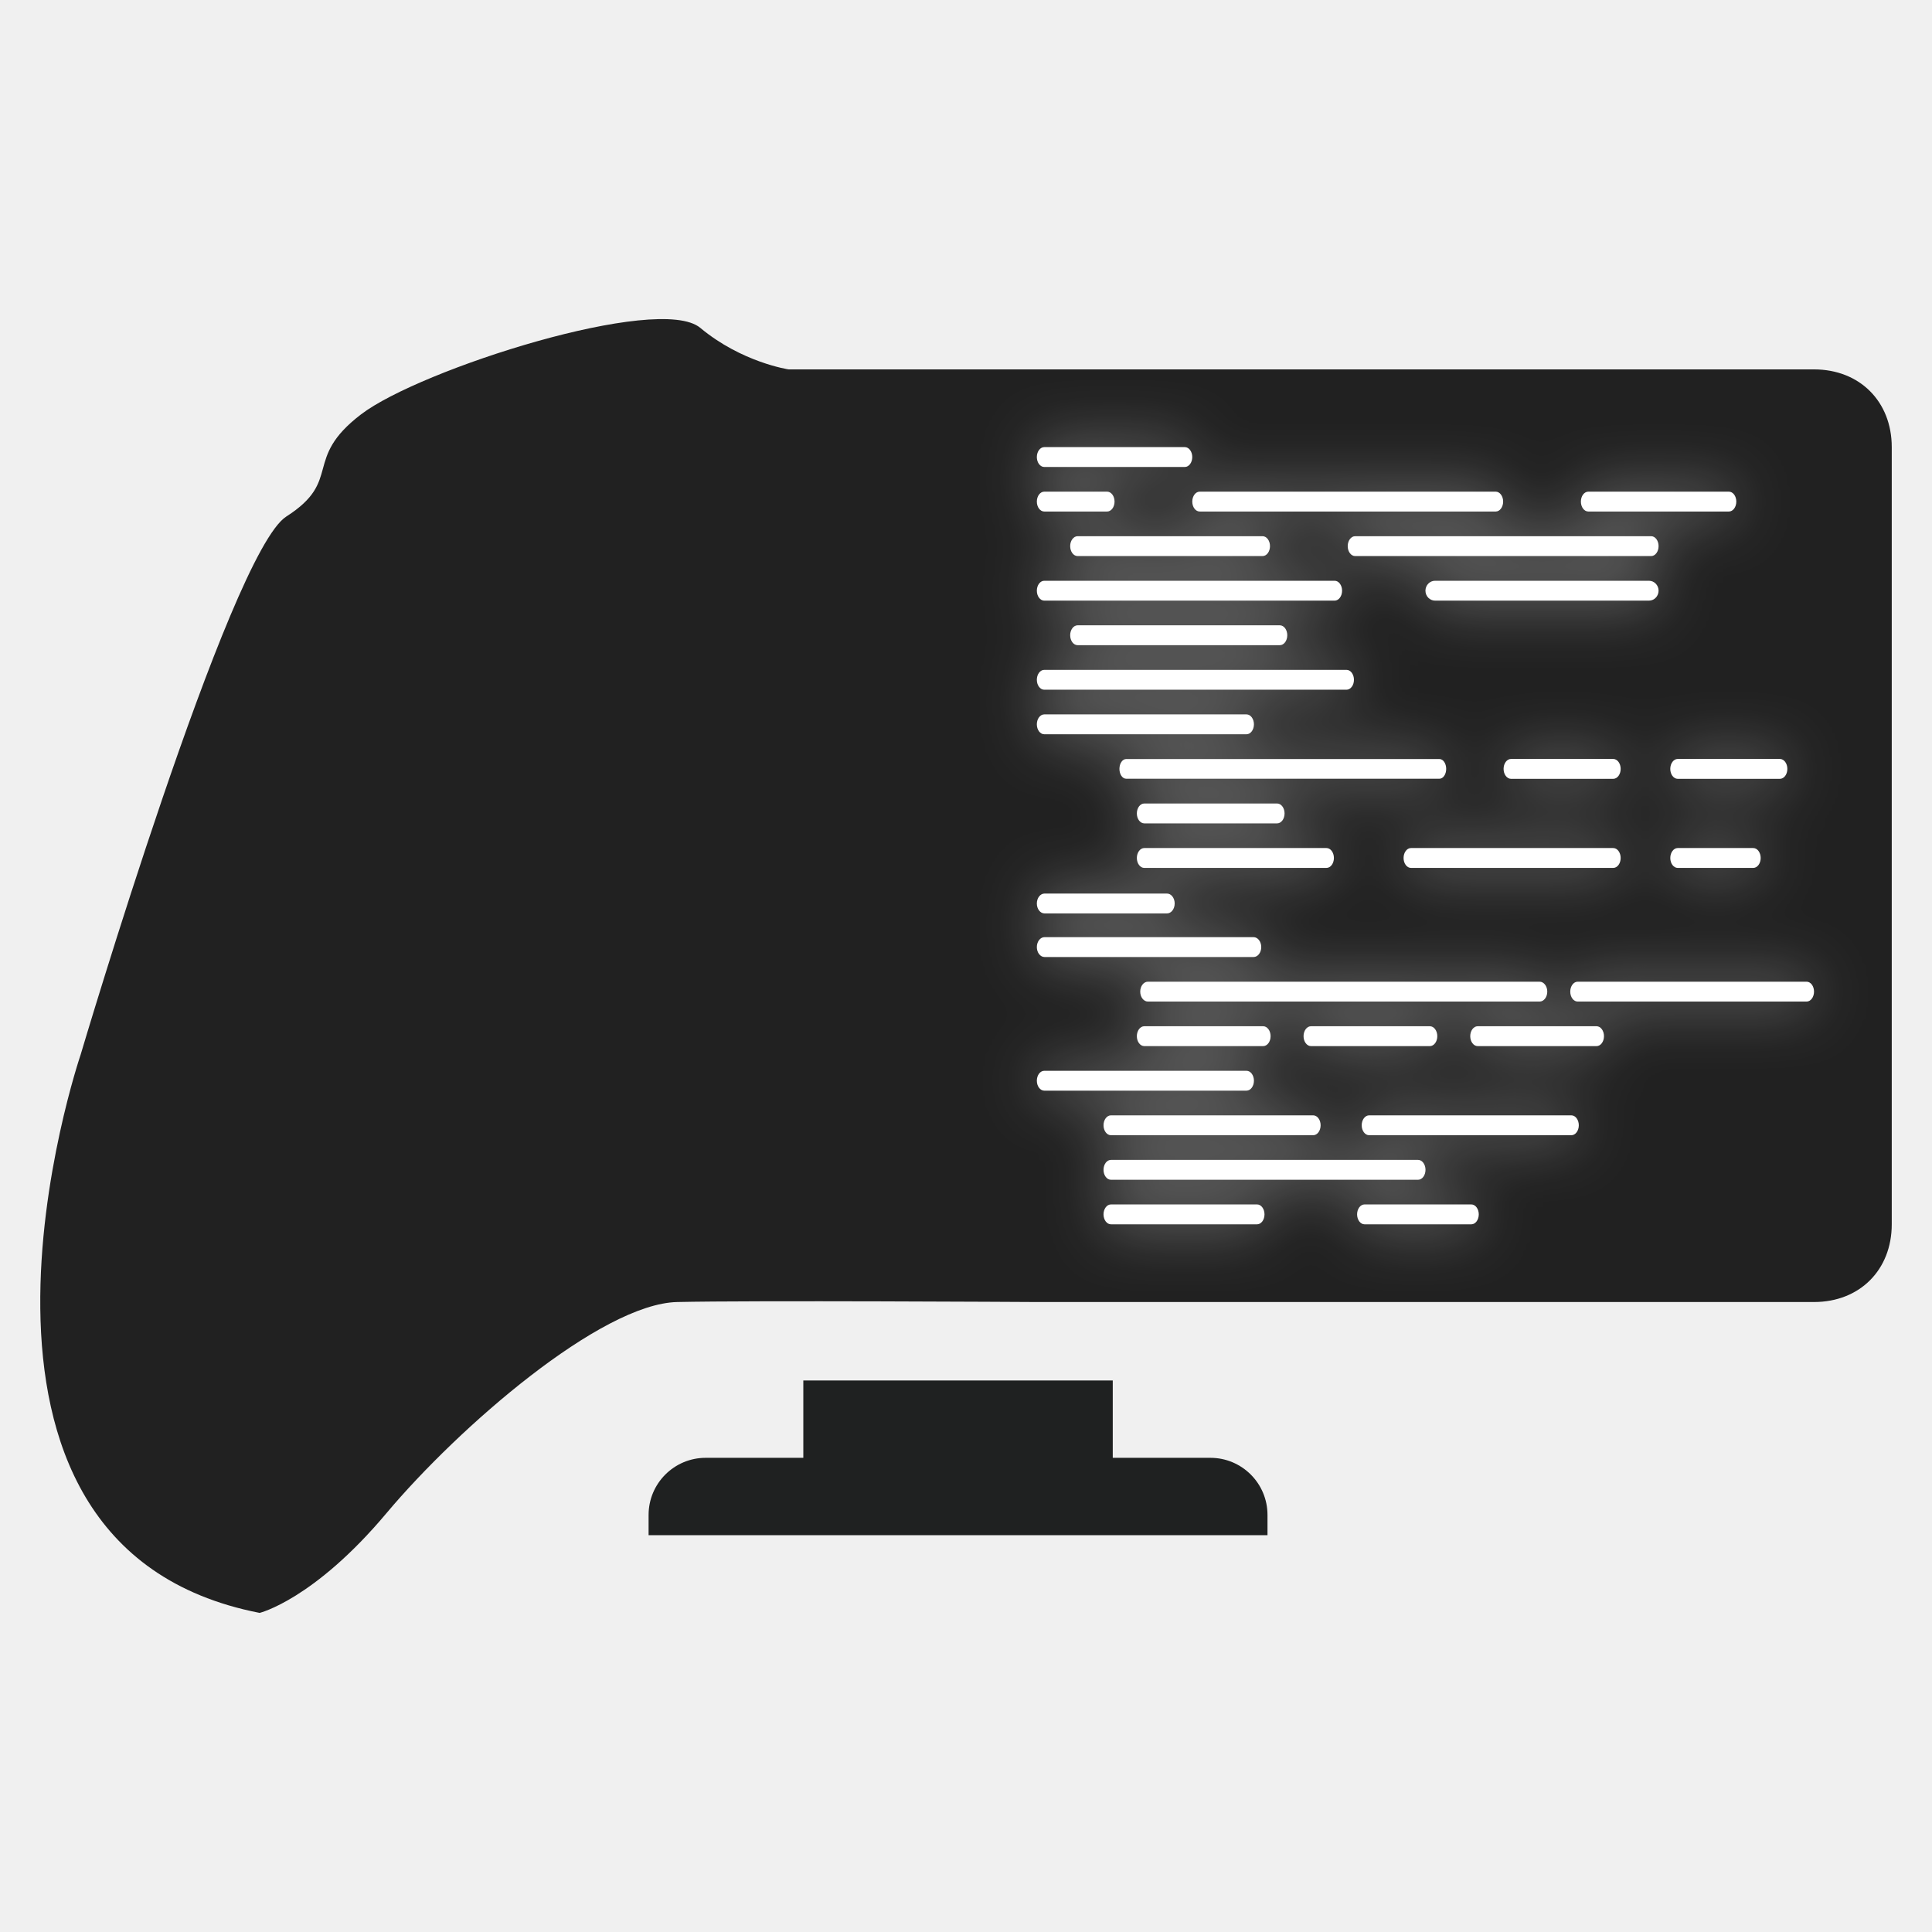
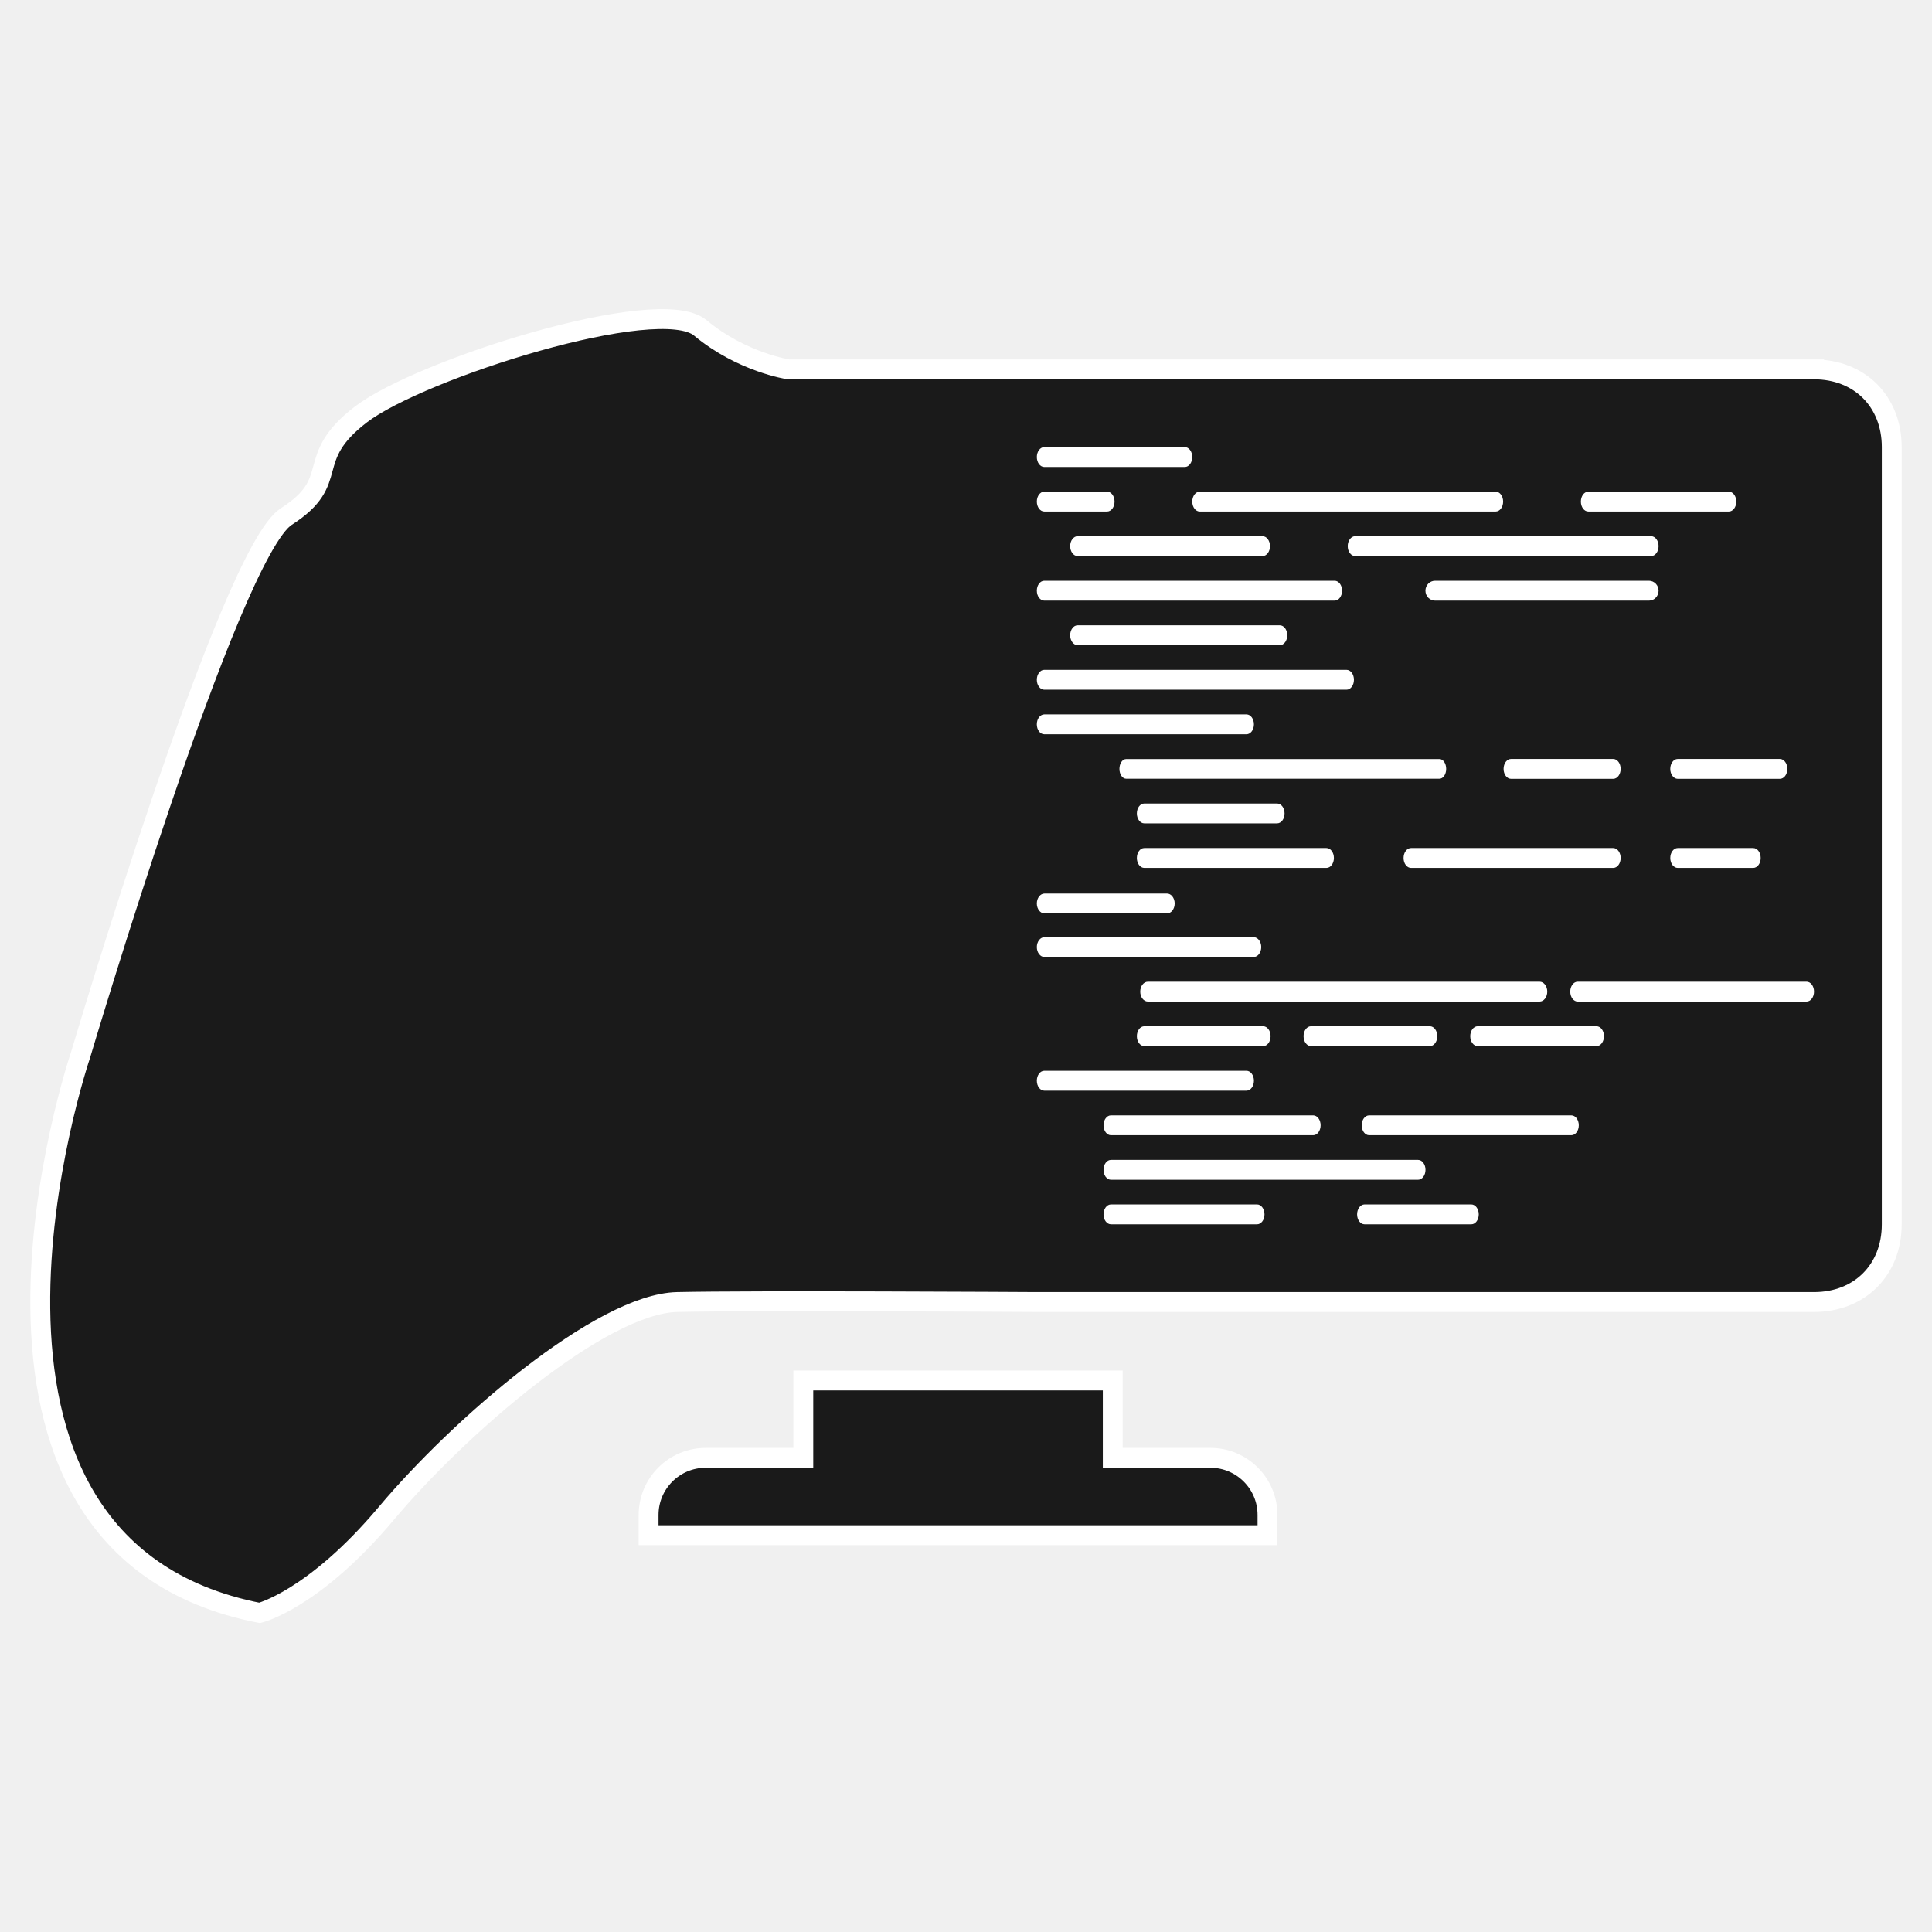
<svg xmlns="http://www.w3.org/2000/svg" width="360mm" height="360mm" viewBox="0 0 360 360" version="1.1" id="svg1" xml:space="preserve">
  <defs id="defs1">
    <rect x="1339.391" y="363.384" width="2062.184" height="316.931" id="rect497" />
    <linearGradient id="swatch83">
      <stop style="stop-color:#000000;stop-opacity:1;" offset="0" id="stop83" />
    </linearGradient>
    <linearGradient id="swatch42">
      <stop style="stop-color:#000000;stop-opacity:1;" offset="0" id="stop43" />
    </linearGradient>
-     <filter style="color-interpolation-filters:sRGB" id="filter481" x="-0.091" y="-0.094" width="1.183" height="1.187">
+     <filter style="color-interpolation-filters:sRGB;" id="filter481" x="-0.183" y="-0.187" width="1.366" height="1.374">
      <feFlood result="flood" in="SourceGraphic" flood-opacity="0.498" flood-color="rgb(255,255,255)" id="feFlood480" />
      <feGaussianBlur result="blur" in="SourceGraphic" stdDeviation="2" id="feGaussianBlur480" />
      <feOffset result="offset" in="blur" dx="0" dy="0" id="feOffset480" />
      <feComposite result="comp1" operator="in" in="flood" in2="offset" id="feComposite480" />
-       <feComposite result="comp2" operator="over" in="SourceGraphic" in2="comp1" id="feComposite481" />
+       <feComposite result="fbSourceGraphic" operator="over" in="SourceGraphic" in2="comp1" id="feComposite481" />
+       <feColorMatrix result="fbSourceGraphicAlpha" in="fbSourceGraphic" values="0 0 0 -1 0 0 0 0 -1 0 0 0 0 -1 0 0 0 0 1 0" id="feColorMatrix123" />
+       <feFlood id="feFlood123" result="flood" in="fbSourceGraphic" flood-opacity="1" flood-color="rgb(33,33,33)" />
+       <feGaussianBlur id="feGaussianBlur123" result="blur" in="fbSourceGraphic" stdDeviation="2" />
+       <feOffset id="feOffset123" result="offset" in="blur" dx="0" dy="0" />
+       <feComposite id="feComposite123" result="comp1" operator="in" in="flood" in2="offset" />
+       <feComposite id="feComposite124" result="comp2" operator="over" in="fbSourceGraphic" in2="comp1" />
    </filter>
  </defs>
  <g id="layer1" transform="matrix(1.4375,0,0,1.4375,-143.0364,-167.2543)">
-     <path id="path5" style="fill:#212121;fill-opacity:1;stroke-width:0.453" d="m 334.647,164.232 -132.93,-4.1e-4 c 0,0 -6.058,-0.896 -11.442,-5.383 -5.384,-4.487 -36.349,5.383 -43.977,11.219 -7.629,5.833 -2.311,8.526 -9.682,13.238 -7.371,4.712 -26.667,69.78 -26.667,69.78 0,0 -21.664,63.587 23.21,72.337 0,0 7.017,-1.703 16.438,-12.923 9.425,-11.22 27.821,-27.149 37.695,-27.374 9.658,-0.219 45.068,-0.008 46.611,0 h 100.744 c 5.914,0 10.074,-4.161 10.074,-10.074 V 174.307 c 0,-5.914 -4.161,-10.074 -10.074,-10.074 z" />
-     <path id="rect4" style="fill:#1f2121;fill-opacity:1;stroke:none;stroke-width:1.684;stroke-linecap:square;stroke-dasharray:none;stroke-dashoffset:0;paint-order:stroke fill markers" d="m 203.633,295.293 v 10.027 h -12.652 a 7.404,7.404 0 0 0 -7.404,7.404 v 2.624 h 20.057 20.056 20.055 20.057 v -2.624 a 7.404,7.404 0 0 0 -7.404,-7.404 H 243.744 v -10.027 h -20.055 z" />
-     <g id="g5" transform="matrix(1.918389,0,0,1.963318,93.40804,-126.0353)" style="fill:#ffffff;fill-opacity:1;filter:url(#filter481)">
-       <path style="fill:#ffffff;fill-opacity:1;stroke-width:0.087;stroke-dasharray:none" d="m 119.997,155.918 h -9.498 c -0.277,0 -0.502,0.294 -0.502,0.656 0,0.362 0.225,0.656 0.502,0.656 h 9.498 c 0.278,0 0.502,-0.294 0.502,-0.656 0,-0.362 -0.225,-0.656 -0.502,-0.656 z" id="path4-7" />
-       <path style="fill:#ffffff;fill-opacity:1;stroke-width:0.087;stroke-dasharray:none" d="M 88.488,158.859 H 75.991 c -0.277,0 -0.502,0.294 -0.502,0.656 0,0.362 0.225,0.656 0.502,0.656 h 12.497 c 0.277,0 0.502,-0.294 0.502,-0.656 0,-0.362 -0.225,-0.656 -0.502,-0.656 z" id="path5-4" />
-       <path style="fill:#ffffff;fill-opacity:1;stroke-width:0.087;stroke-dasharray:none" d="M 114.745,158.859 H 94.744 c -0.277,0 -0.502,0.294 -0.502,0.656 0,0.362 0.225,0.656 0.502,0.656 h 20.001 c 0.277,0 0.502,-0.294 0.502,-0.656 0,-0.362 -0.225,-0.656 -0.502,-0.656 z" id="path6" />
-       <path style="fill:#ffffff;fill-opacity:1;stroke-width:0.087;stroke-dasharray:none" d="M 93.359,161.801 H 73.738 c -0.277,0 -0.502,0.294 -0.502,0.656 0,0.362 0.225,0.656 0.502,0.656 h 19.621 c 0.277,0 0.502,-0.294 0.502,-0.656 0,-0.362 -0.225,-0.656 -0.502,-0.656 z" id="path7" />
-       <path style="fill:#ffffff;fill-opacity:1;stroke-width:0.099;stroke-dasharray:none" d="m 114.596,161.801 h -14.451 c -0.36,0 -0.651,0.294 -0.651,0.656 0,0.362 0.292,0.656 0.651,0.656 h 14.451 c 0.36,0 0.651,-0.294 0.651,-0.656 0,-0.362 -0.292,-0.656 -0.651,-0.656 z" id="path8" />
-       <path style="fill:#ffffff;fill-opacity:1;stroke-width:0.087;stroke-dasharray:none" d="M 87.403,170.624 H 73.738 c -0.277,0 -0.502,0.294 -0.502,0.656 0,0.362 0.225,0.656 0.502,0.656 h 13.665 c 0.277,0 0.502,-0.294 0.502,-0.656 0,-0.362 -0.225,-0.656 -0.502,-0.656 z" id="path484" />
-       <path style="fill:#ffffff;fill-opacity:1;stroke-width:0.087;stroke-dasharray:none" d="M 94.161,167.683 H 73.738 c -0.277,0 -0.502,0.294 -0.502,0.656 0,0.362 0.225,0.656 0.502,0.656 h 20.423 c 0.278,0 0.502,-0.294 0.502,-0.656 0,-0.362 -0.225,-0.656 -0.502,-0.656 z" id="path483" />
-       <path style="fill:#ffffff;fill-opacity:1;stroke-width:0.087;stroke-dasharray:none" d="M 89.656,164.742 H 75.991 c -0.277,0 -0.502,0.294 -0.502,0.656 0,0.362 0.225,0.656 0.502,0.656 h 13.665 c 0.277,0 0.502,-0.294 0.502,-0.656 0,-0.362 -0.225,-0.656 -0.502,-0.656 z" id="path9" />
-       <path style="fill:#ffffff;fill-opacity:1;stroke-width:0.082;stroke-dasharray:none" d="M 100.443,173.572 H 79.27 c -0.25,0 -0.453,0.291 -0.453,0.65 0,0.359 0.203,0.649 0.453,0.649 h 21.173 c 0.25,0 0.453,-0.291 0.453,-0.649 0,-0.359 -0.203,-0.65 -0.453,-0.65 z" id="path10" />
-       <path style="fill:#ffffff;fill-opacity:1;stroke-width:0.087;stroke-dasharray:none" d="m 89.473,176.507 h -8.977 c -0.278,0 -0.502,0.294 -0.502,0.656 0,0.362 0.225,0.656 0.502,0.656 h 8.977 c 0.278,0 0.502,-0.294 0.502,-0.656 0,-0.362 -0.225,-0.656 -0.502,-0.656 z" id="path486" />
-       <path style="fill:#ffffff;fill-opacity:1;stroke-width:0.087;stroke-dasharray:none" d="m 123.446,173.566 h -6.907 c -0.277,0 -0.502,0.294 -0.502,0.656 0,0.362 0.225,0.656 0.502,0.656 h 6.907 c 0.278,0 0.502,-0.294 0.502,-0.656 0,-0.362 -0.225,-0.656 -0.502,-0.656 z" id="path485" />
-       <path style="fill:#ffffff;fill-opacity:1;stroke-width:0.087;stroke-dasharray:none" d="m 112.183,173.566 h -6.907 c -0.277,0 -0.502,0.294 -0.502,0.656 0,0.362 0.225,0.656 0.502,0.656 h 6.907 c 0.278,0 0.502,-0.294 0.502,-0.656 0,-0.362 -0.225,-0.656 -0.502,-0.656 z" id="path11" />
-       <path style="fill:#ffffff;fill-opacity:1;stroke-width:0.087;stroke-dasharray:none" d="M 92.807,179.448 H 80.496 c -0.278,0 -0.502,0.294 -0.502,0.656 0,0.362 0.225,0.656 0.502,0.656 h 12.311 c 0.277,0 0.502,-0.294 0.502,-0.656 0,-0.362 -0.225,-0.656 -0.502,-0.656 z" id="path12" />
-       <path style="fill:#ffffff;fill-opacity:1;stroke-width:0.087;stroke-dasharray:none" d="M 112.183,179.448 H 98.518 c -0.278,0 -0.502,0.294 -0.502,0.656 0,0.362 0.225,0.656 0.502,0.656 h 13.665 c 0.278,0 0.502,-0.294 0.502,-0.656 0,-0.362 -0.225,-0.656 -0.502,-0.656 z" id="path13" />
-       <path style="fill:#ffffff;fill-opacity:1;stroke-width:0.087;stroke-dasharray:none" d="m 121.644,179.448 h -5.104 c -0.277,0 -0.502,0.294 -0.502,0.656 0,0.362 0.225,0.656 0.502,0.656 h 5.104 c 0.277,0 0.502,-0.294 0.502,-0.656 0,-0.362 -0.225,-0.656 -0.502,-0.656 z" id="path14" />
-       <path style="fill:#ffffff;fill-opacity:1;stroke-width:0.088;stroke-dasharray:none" d="M 107.207,188.272 H 80.741 c -0.287,0 -0.519,0.294 -0.519,0.656 0,0.362 0.233,0.656 0.519,0.656 H 107.207 c 0.287,0 0.519,-0.294 0.519,-0.656 0,-0.362 -0.233,-0.656 -0.519,-0.656 z" id="path488" />
-       <path style="fill:#ffffff;fill-opacity:1;stroke-width:0.088;stroke-dasharray:none" d="M 87.88,185.331 H 73.755 c -0.287,0 -0.519,0.294 -0.519,0.656 0,0.362 0.233,0.656 0.519,0.656 h 14.125 c 0.287,0 0.519,-0.294 0.519,-0.656 0,-0.362 -0.233,-0.656 -0.519,-0.656 z" id="path487" />
-       <path style="fill:#ffffff;fill-opacity:1;stroke-width:0.088;stroke-dasharray:none" d="m 82.031,182.453 h -8.276 c -0.287,0 -0.519,0.294 -0.519,0.656 0,0.362 0.233,0.656 0.519,0.656 h 8.276 c 0.287,0 0.519,-0.294 0.519,-0.656 0,-0.362 -0.233,-0.656 -0.519,-0.656 z" id="path15" />
-       <path style="fill:#ffffff;fill-opacity:1;stroke-width:0.087;stroke-dasharray:none" d="m 125.248,188.272 h -15.467 c -0.278,0 -0.502,0.294 -0.502,0.656 0,0.362 0.225,0.656 0.502,0.656 h 15.467 c 0.278,0 0.502,-0.294 0.502,-0.656 0,-0.362 -0.225,-0.656 -0.502,-0.656 z" id="path16" />
-       <path style="fill:#ffffff;fill-opacity:1;stroke-width:0.087;stroke-dasharray:none" d="m 88.529,191.213 h -8.033 c -0.278,0 -0.502,0.294 -0.502,0.656 0,0.362 0.225,0.656 0.502,0.656 h 8.033 c 0.278,0 0.502,-0.294 0.502,-0.656 0,-0.362 -0.225,-0.656 -0.502,-0.656 z" id="path17" />
-       <path style="fill:#ffffff;fill-opacity:1;stroke-width:0.087;stroke-dasharray:none" d="M 87.403,194.154 H 73.738 c -0.277,0 -0.502,0.294 -0.502,0.656 0,0.362 0.225,0.656 0.502,0.656 h 13.665 c 0.277,0 0.502,-0.294 0.502,-0.656 0,-0.362 -0.225,-0.656 -0.502,-0.656 z" id="path489" />
-       <path style="fill:#ffffff;fill-opacity:1;stroke-width:0.087;stroke-dasharray:none" d="m 111.056,191.213 h -8.033 c -0.277,0 -0.502,0.294 -0.502,0.656 0,0.362 0.225,0.656 0.502,0.656 h 8.033 c 0.277,0 0.502,-0.294 0.502,-0.656 0,-0.362 -0.225,-0.656 -0.502,-0.656 z" id="path19" />
-       <path style="fill:#ffffff;fill-opacity:1;stroke-width:0.087;stroke-dasharray:none" d="M 109.353,197.096 H 95.689 c -0.277,0 -0.502,0.294 -0.502,0.656 0,0.362 0.225,0.656 0.502,0.656 h 13.665 c 0.277,0 0.502,-0.294 0.502,-0.656 0,-0.362 -0.225,-0.656 -0.502,-0.656 z" id="path490" />
-       <path style="fill:#ffffff;fill-opacity:1;stroke-width:0.087;stroke-dasharray:none" d="M 91.908,197.096 H 78.244 c -0.278,0 -0.502,0.294 -0.502,0.656 0,0.362 0.225,0.656 0.502,0.656 h 13.665 c 0.278,0 0.502,-0.294 0.502,-0.656 0,-0.362 -0.225,-0.656 -0.502,-0.656 z" id="path20" />
-       <path style="fill:#ffffff;fill-opacity:1;stroke-width:0.087;stroke-dasharray:none" d="M 98.995,200.037 H 78.244 c -0.278,0 -0.502,0.294 -0.502,0.656 0,0.362 0.225,0.656 0.502,0.656 h 20.752 c 0.277,0 0.502,-0.294 0.502,-0.656 0,-0.362 -0.225,-0.656 -0.502,-0.656 z" id="path491" />
-       <path style="fill:#ffffff;fill-opacity:1;stroke-width:0.087;stroke-dasharray:none" d="m 102.595,202.978 h -7.217 c -0.278,0 -0.502,0.294 -0.502,0.656 0,0.362 0.225,0.656 0.502,0.656 h 7.217 c 0.278,0 0.502,-0.294 0.502,-0.656 0,-0.362 -0.225,-0.656 -0.502,-0.656 z" id="path21" />
-       <path style="fill:#ffffff;fill-opacity:1;stroke-width:0.087;stroke-dasharray:none" d="m 88.117,202.978 h -9.873 c -0.278,0 -0.502,0.294 -0.502,0.656 0,0.362 0.225,0.656 0.502,0.656 h 9.873 c 0.278,0 0.502,-0.294 0.502,-0.656 0,-0.362 -0.225,-0.656 -0.502,-0.656 z" id="path23" />
-       <path style="fill:#ffffff;fill-opacity:1;stroke-width:0.087;stroke-dasharray:none" d="M 104.242,155.918 H 84.241 c -0.277,0 -0.502,0.294 -0.502,0.656 0,0.362 0.225,0.656 0.502,0.656 H 104.242 c 0.278,0 0.502,-0.294 0.502,-0.656 0,-0.362 -0.225,-0.656 -0.502,-0.656 z" id="path493" />
-       <path style="fill:#ffffff;fill-opacity:1;stroke-width:0.087;stroke-dasharray:none" d="m 77.985,155.918 h -4.247 c -0.277,0 -0.502,0.294 -0.502,0.656 0,0.362 0.225,0.656 0.502,0.656 h 4.247 c 0.277,0 0.502,-0.294 0.502,-0.656 0,-0.362 -0.225,-0.656 -0.502,-0.656 z" id="path492" />
-       <path style="fill:#ffffff;fill-opacity:1;stroke-width:0.087;stroke-dasharray:none" d="m 83.236,152.977 h -9.498 c -0.277,0 -0.502,0.294 -0.502,0.656 0,0.362 0.225,0.656 0.502,0.656 h 9.498 c 0.277,0 0.502,-0.294 0.502,-0.656 0,-0.362 -0.225,-0.656 -0.502,-0.656 z" id="path3" />
-       <path style="fill:#ffffff;fill-opacity:1;stroke-width:0.087;stroke-dasharray:none" d="m 99.793,191.213 h -8.033 c -0.277,0 -0.502,0.294 -0.502,0.656 0,0.362 0.225,0.656 0.502,0.656 h 8.033 c 0.277,0 0.502,-0.294 0.502,-0.656 0,-0.362 -0.225,-0.656 -0.502,-0.656 z" id="path18" />
+     <path id="path5" style="fill:#1a1a1a;fill-opacity:1;stroke-width:2.575;stroke:#ffffff;stroke-dasharray:none;fill-rule:evenodd" d="m 334.647,164.232 -132.93,-4.1e-4 c 0,0 -6.058,-0.896 -11.442,-5.383 -5.384,-4.487 -36.349,5.383 -43.977,11.219 -7.629,5.833 -2.311,8.526 -9.682,13.238 -7.371,4.712 -26.667,69.78 -26.667,69.78 0,0 -21.664,63.587 23.21,72.337 0,0 7.017,-1.703 16.438,-12.923 9.425,-11.22 27.821,-27.149 37.695,-27.374 9.658,-0.219 45.068,-0.008 46.611,0 h 100.744 c 5.914,0 10.074,-4.161 10.074,-10.074 V 174.307 c 0,-5.914 -4.161,-10.074 -10.074,-10.074 z" />
+     <path id="rect4" style="fill:#1a1a1a;fill-opacity:1;stroke:#ffffff;stroke-width:2.575;stroke-linecap:square;stroke-dasharray:none;stroke-dashoffset:0;paint-order:fill markers stroke" d="m 203.633,295.293 v 10.027 h -12.652 a 7.404,7.404 0 0 0 -7.404,7.404 v 2.624 h 20.057 20.056 20.055 20.057 v -2.624 a 7.404,7.404 0 0 0 -7.404,-7.404 H 243.744 v -10.027 h -20.055 z" />
+     <g id="g5" transform="matrix(1.918389,0,0,1.963318,93.40804,-126.0353)" style="fill:#ffffff;fill-opacity:1;stroke-width:1;stroke-dasharray:none">
+       <path style="fill:#ffffff;fill-opacity:1;stroke-width:1;stroke-dasharray:none" d="m 119.997,155.918 h -9.498 c -0.277,0 -0.502,0.294 -0.502,0.656 0,0.362 0.225,0.656 0.502,0.656 h 9.498 c 0.278,0 0.502,-0.294 0.502,-0.656 0,-0.362 -0.225,-0.656 -0.502,-0.656 z" id="path4-7" />
+       <path style="fill:#ffffff;fill-opacity:1;stroke-width:1;stroke-dasharray:none" d="M 88.488,158.859 H 75.991 c -0.277,0 -0.502,0.294 -0.502,0.656 0,0.362 0.225,0.656 0.502,0.656 h 12.497 c 0.277,0 0.502,-0.294 0.502,-0.656 0,-0.362 -0.225,-0.656 -0.502,-0.656 z" id="path5-4" />
+       <path style="fill:#ffffff;fill-opacity:1;stroke-width:1;stroke-dasharray:none" d="M 114.745,158.859 H 94.744 c -0.277,0 -0.502,0.294 -0.502,0.656 0,0.362 0.225,0.656 0.502,0.656 h 20.001 c 0.277,0 0.502,-0.294 0.502,-0.656 0,-0.362 -0.225,-0.656 -0.502,-0.656 z" id="path6" />
+       <path style="fill:#ffffff;fill-opacity:1;stroke-width:1;stroke-dasharray:none" d="M 93.359,161.801 H 73.738 c -0.277,0 -0.502,0.294 -0.502,0.656 0,0.362 0.225,0.656 0.502,0.656 h 19.621 c 0.277,0 0.502,-0.294 0.502,-0.656 0,-0.362 -0.225,-0.656 -0.502,-0.656 z" id="path7" />
+       <path style="fill:#ffffff;fill-opacity:1;stroke-width:1;stroke-dasharray:none" d="m 114.596,161.801 h -14.451 c -0.36,0 -0.651,0.294 -0.651,0.656 0,0.362 0.292,0.656 0.651,0.656 h 14.451 c 0.36,0 0.651,-0.294 0.651,-0.656 0,-0.362 -0.292,-0.656 -0.651,-0.656 z" id="path8" />
+       <path style="fill:#ffffff;fill-opacity:1;stroke-width:1;stroke-dasharray:none" d="M 87.403,170.624 H 73.738 c -0.277,0 -0.502,0.294 -0.502,0.656 0,0.362 0.225,0.656 0.502,0.656 h 13.665 c 0.277,0 0.502,-0.294 0.502,-0.656 0,-0.362 -0.225,-0.656 -0.502,-0.656 z" id="path484" />
+       <path style="fill:#ffffff;fill-opacity:1;stroke-width:1;stroke-dasharray:none" d="M 94.161,167.683 H 73.738 c -0.277,0 -0.502,0.294 -0.502,0.656 0,0.362 0.225,0.656 0.502,0.656 h 20.423 c 0.278,0 0.502,-0.294 0.502,-0.656 0,-0.362 -0.225,-0.656 -0.502,-0.656 z" id="path483" />
+       <path style="fill:#ffffff;fill-opacity:1;stroke-width:1;stroke-dasharray:none" d="M 89.656,164.742 H 75.991 c -0.277,0 -0.502,0.294 -0.502,0.656 0,0.362 0.225,0.656 0.502,0.656 h 13.665 c 0.277,0 0.502,-0.294 0.502,-0.656 0,-0.362 -0.225,-0.656 -0.502,-0.656 z" id="path9" />
+       <path style="fill:#ffffff;fill-opacity:1;stroke-width:1;stroke-dasharray:none" d="M 100.443,173.572 H 79.27 c -0.25,0 -0.453,0.291 -0.453,0.65 0,0.359 0.203,0.649 0.453,0.649 h 21.173 c 0.25,0 0.453,-0.291 0.453,-0.649 0,-0.359 -0.203,-0.65 -0.453,-0.65 z" id="path10" />
+       <path style="fill:#ffffff;fill-opacity:1;stroke-width:1;stroke-dasharray:none" d="m 89.473,176.507 h -8.977 c -0.278,0 -0.502,0.294 -0.502,0.656 0,0.362 0.225,0.656 0.502,0.656 h 8.977 c 0.278,0 0.502,-0.294 0.502,-0.656 0,-0.362 -0.225,-0.656 -0.502,-0.656 z" id="path486" />
+       <path style="fill:#ffffff;fill-opacity:1;stroke-width:1;stroke-dasharray:none" d="m 123.446,173.566 h -6.907 c -0.277,0 -0.502,0.294 -0.502,0.656 0,0.362 0.225,0.656 0.502,0.656 h 6.907 c 0.278,0 0.502,-0.294 0.502,-0.656 0,-0.362 -0.225,-0.656 -0.502,-0.656 z" id="path485" />
+       <path style="fill:#ffffff;fill-opacity:1;stroke-width:1;stroke-dasharray:none" d="m 112.183,173.566 h -6.907 c -0.277,0 -0.502,0.294 -0.502,0.656 0,0.362 0.225,0.656 0.502,0.656 h 6.907 c 0.278,0 0.502,-0.294 0.502,-0.656 0,-0.362 -0.225,-0.656 -0.502,-0.656 z" id="path11" />
+       <path style="fill:#ffffff;fill-opacity:1;stroke-width:1;stroke-dasharray:none" d="M 92.807,179.448 H 80.496 c -0.278,0 -0.502,0.294 -0.502,0.656 0,0.362 0.225,0.656 0.502,0.656 h 12.311 c 0.277,0 0.502,-0.294 0.502,-0.656 0,-0.362 -0.225,-0.656 -0.502,-0.656 z" id="path12" />
+       <path style="fill:#ffffff;fill-opacity:1;stroke-width:1;stroke-dasharray:none" d="M 112.183,179.448 H 98.518 c -0.278,0 -0.502,0.294 -0.502,0.656 0,0.362 0.225,0.656 0.502,0.656 h 13.665 c 0.278,0 0.502,-0.294 0.502,-0.656 0,-0.362 -0.225,-0.656 -0.502,-0.656 z" id="path13" />
+       <path style="fill:#ffffff;fill-opacity:1;stroke-width:1;stroke-dasharray:none" d="m 121.644,179.448 h -5.104 c -0.277,0 -0.502,0.294 -0.502,0.656 0,0.362 0.225,0.656 0.502,0.656 h 5.104 c 0.277,0 0.502,-0.294 0.502,-0.656 0,-0.362 -0.225,-0.656 -0.502,-0.656 z" id="path14" />
+       <path style="fill:#ffffff;fill-opacity:1;stroke-width:1;stroke-dasharray:none" d="M 107.207,188.272 H 80.741 c -0.287,0 -0.519,0.294 -0.519,0.656 0,0.362 0.233,0.656 0.519,0.656 H 107.207 c 0.287,0 0.519,-0.294 0.519,-0.656 0,-0.362 -0.233,-0.656 -0.519,-0.656 z" id="path488" />
+       <path style="fill:#ffffff;fill-opacity:1;stroke-width:1;stroke-dasharray:none" d="M 87.88,185.331 H 73.755 c -0.287,0 -0.519,0.294 -0.519,0.656 0,0.362 0.233,0.656 0.519,0.656 h 14.125 c 0.287,0 0.519,-0.294 0.519,-0.656 0,-0.362 -0.233,-0.656 -0.519,-0.656 z" id="path487" />
+       <path style="fill:#ffffff;fill-opacity:1;stroke-width:1;stroke-dasharray:none" d="m 82.031,182.453 h -8.276 c -0.287,0 -0.519,0.294 -0.519,0.656 0,0.362 0.233,0.656 0.519,0.656 h 8.276 c 0.287,0 0.519,-0.294 0.519,-0.656 0,-0.362 -0.233,-0.656 -0.519,-0.656 z" id="path15" />
+       <path style="fill:#ffffff;fill-opacity:1;stroke-width:1;stroke-dasharray:none" d="m 125.248,188.272 h -15.467 c -0.278,0 -0.502,0.294 -0.502,0.656 0,0.362 0.225,0.656 0.502,0.656 h 15.467 c 0.278,0 0.502,-0.294 0.502,-0.656 0,-0.362 -0.225,-0.656 -0.502,-0.656 z" id="path16" />
+       <path style="fill:#ffffff;fill-opacity:1;stroke-width:1;stroke-dasharray:none" d="m 88.529,191.213 h -8.033 c -0.278,0 -0.502,0.294 -0.502,0.656 0,0.362 0.225,0.656 0.502,0.656 h 8.033 c 0.278,0 0.502,-0.294 0.502,-0.656 0,-0.362 -0.225,-0.656 -0.502,-0.656 z" id="path17" />
+       <path style="fill:#ffffff;fill-opacity:1;stroke-width:1;stroke-dasharray:none" d="M 87.403,194.154 H 73.738 c -0.277,0 -0.502,0.294 -0.502,0.656 0,0.362 0.225,0.656 0.502,0.656 h 13.665 c 0.277,0 0.502,-0.294 0.502,-0.656 0,-0.362 -0.225,-0.656 -0.502,-0.656 z" id="path489" />
+       <path style="fill:#ffffff;fill-opacity:1;stroke-width:1;stroke-dasharray:none" d="m 111.056,191.213 h -8.033 c -0.277,0 -0.502,0.294 -0.502,0.656 0,0.362 0.225,0.656 0.502,0.656 h 8.033 c 0.277,0 0.502,-0.294 0.502,-0.656 0,-0.362 -0.225,-0.656 -0.502,-0.656 z" id="path19" />
+       <path style="fill:#ffffff;fill-opacity:1;stroke-width:1;stroke-dasharray:none" d="M 109.353,197.096 H 95.689 c -0.277,0 -0.502,0.294 -0.502,0.656 0,0.362 0.225,0.656 0.502,0.656 h 13.665 c 0.277,0 0.502,-0.294 0.502,-0.656 0,-0.362 -0.225,-0.656 -0.502,-0.656 z" id="path490" />
+       <path style="fill:#ffffff;fill-opacity:1;stroke-width:1;stroke-dasharray:none" d="M 91.908,197.096 H 78.244 c -0.278,0 -0.502,0.294 -0.502,0.656 0,0.362 0.225,0.656 0.502,0.656 h 13.665 c 0.278,0 0.502,-0.294 0.502,-0.656 0,-0.362 -0.225,-0.656 -0.502,-0.656 z" id="path20" />
+       <path style="fill:#ffffff;fill-opacity:1;stroke-width:1;stroke-dasharray:none" d="M 98.995,200.037 H 78.244 c -0.278,0 -0.502,0.294 -0.502,0.656 0,0.362 0.225,0.656 0.502,0.656 h 20.752 c 0.277,0 0.502,-0.294 0.502,-0.656 0,-0.362 -0.225,-0.656 -0.502,-0.656 z" id="path491" />
+       <path style="fill:#ffffff;fill-opacity:1;stroke-width:1;stroke-dasharray:none" d="m 102.595,202.978 h -7.217 c -0.278,0 -0.502,0.294 -0.502,0.656 0,0.362 0.225,0.656 0.502,0.656 h 7.217 c 0.278,0 0.502,-0.294 0.502,-0.656 0,-0.362 -0.225,-0.656 -0.502,-0.656 z" id="path21" />
+       <path style="fill:#ffffff;fill-opacity:1;stroke-width:1;stroke-dasharray:none" d="m 88.117,202.978 h -9.873 c -0.278,0 -0.502,0.294 -0.502,0.656 0,0.362 0.225,0.656 0.502,0.656 h 9.873 c 0.278,0 0.502,-0.294 0.502,-0.656 0,-0.362 -0.225,-0.656 -0.502,-0.656 z" id="path23" />
+       <path style="fill:#ffffff;fill-opacity:1;stroke-width:1;stroke-dasharray:none" d="M 104.242,155.918 H 84.241 c -0.277,0 -0.502,0.294 -0.502,0.656 0,0.362 0.225,0.656 0.502,0.656 H 104.242 c 0.278,0 0.502,-0.294 0.502,-0.656 0,-0.362 -0.225,-0.656 -0.502,-0.656 z" id="path493" />
+       <path style="fill:#ffffff;fill-opacity:1;stroke-width:1;stroke-dasharray:none" d="m 77.985,155.918 h -4.247 c -0.277,0 -0.502,0.294 -0.502,0.656 0,0.362 0.225,0.656 0.502,0.656 h 4.247 c 0.277,0 0.502,-0.294 0.502,-0.656 0,-0.362 -0.225,-0.656 -0.502,-0.656 z" id="path492" />
+       <path style="fill:#ffffff;fill-opacity:1;stroke-width:1;stroke-dasharray:none" d="m 83.236,152.977 h -9.498 c -0.277,0 -0.502,0.294 -0.502,0.656 0,0.362 0.225,0.656 0.502,0.656 h 9.498 c 0.277,0 0.502,-0.294 0.502,-0.656 0,-0.362 -0.225,-0.656 -0.502,-0.656 z" id="path3" />
+       <path style="fill:#ffffff;fill-opacity:1;stroke-width:1;stroke-dasharray:none" d="m 99.793,191.213 h -8.033 c -0.277,0 -0.502,0.294 -0.502,0.656 0,0.362 0.225,0.656 0.502,0.656 h 8.033 c 0.277,0 0.502,-0.294 0.502,-0.656 0,-0.362 -0.225,-0.656 -0.502,-0.656 z" id="path18" />
    </g>
  </g>
</svg>
